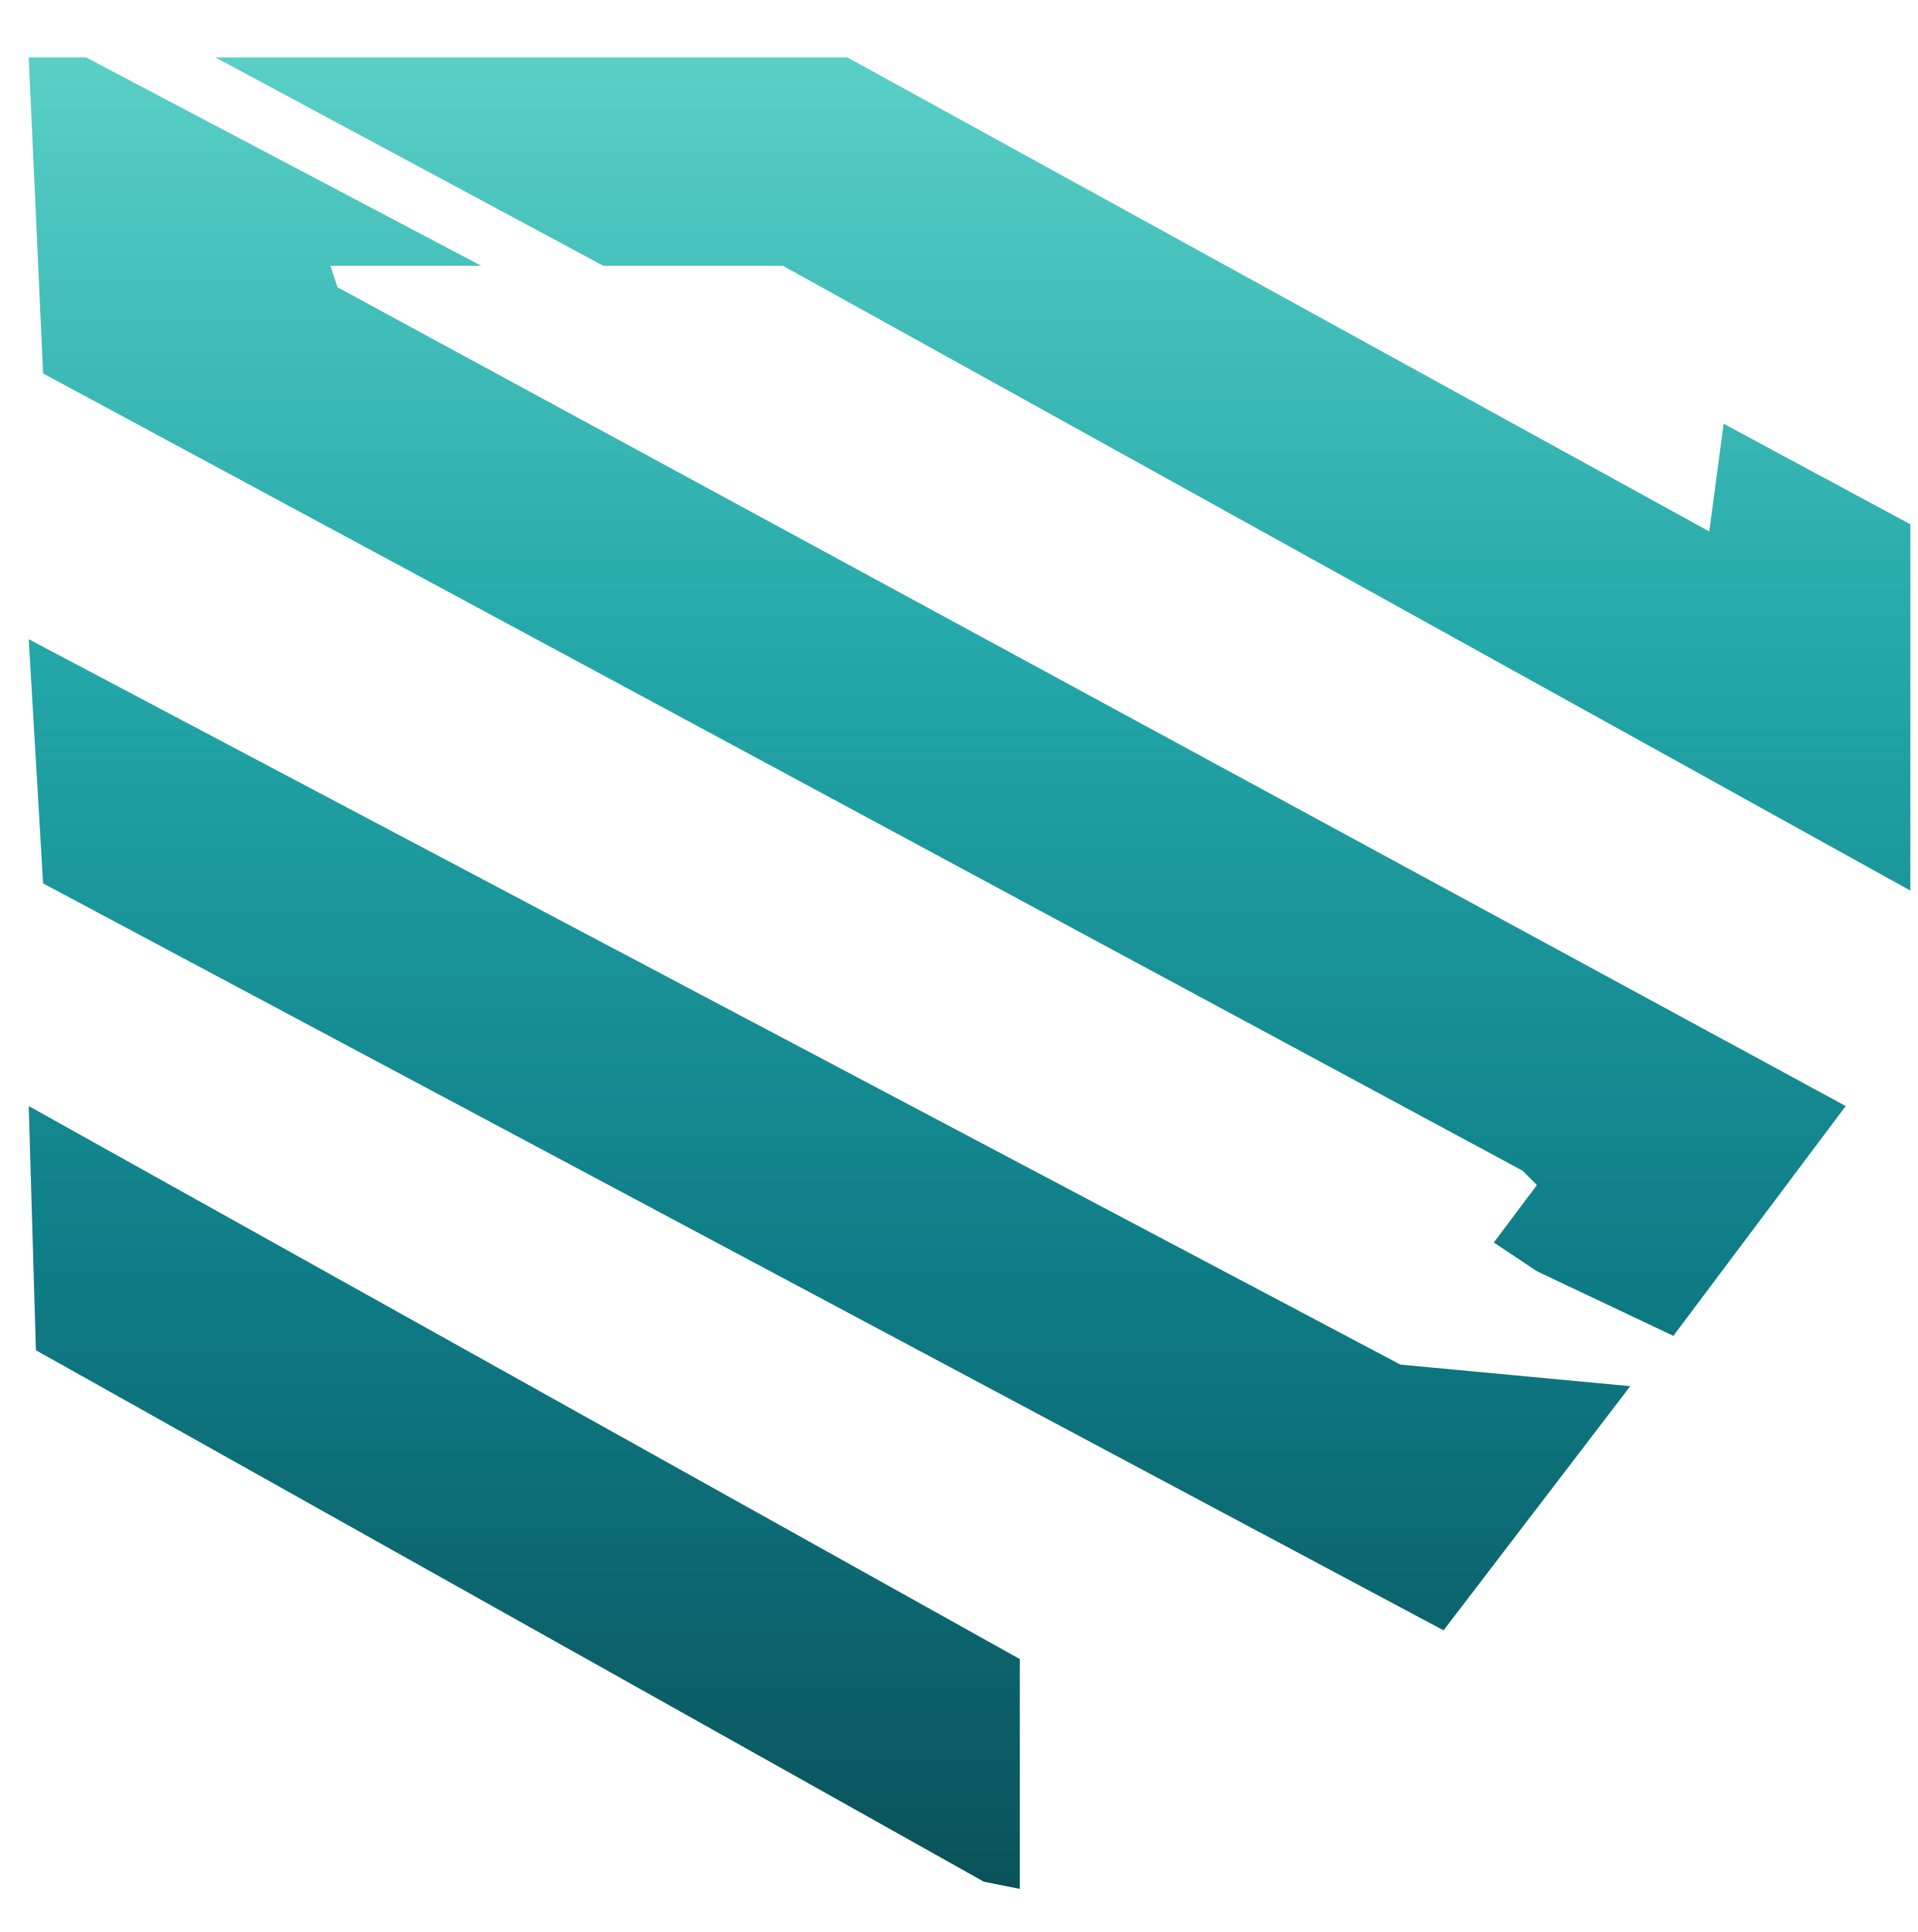
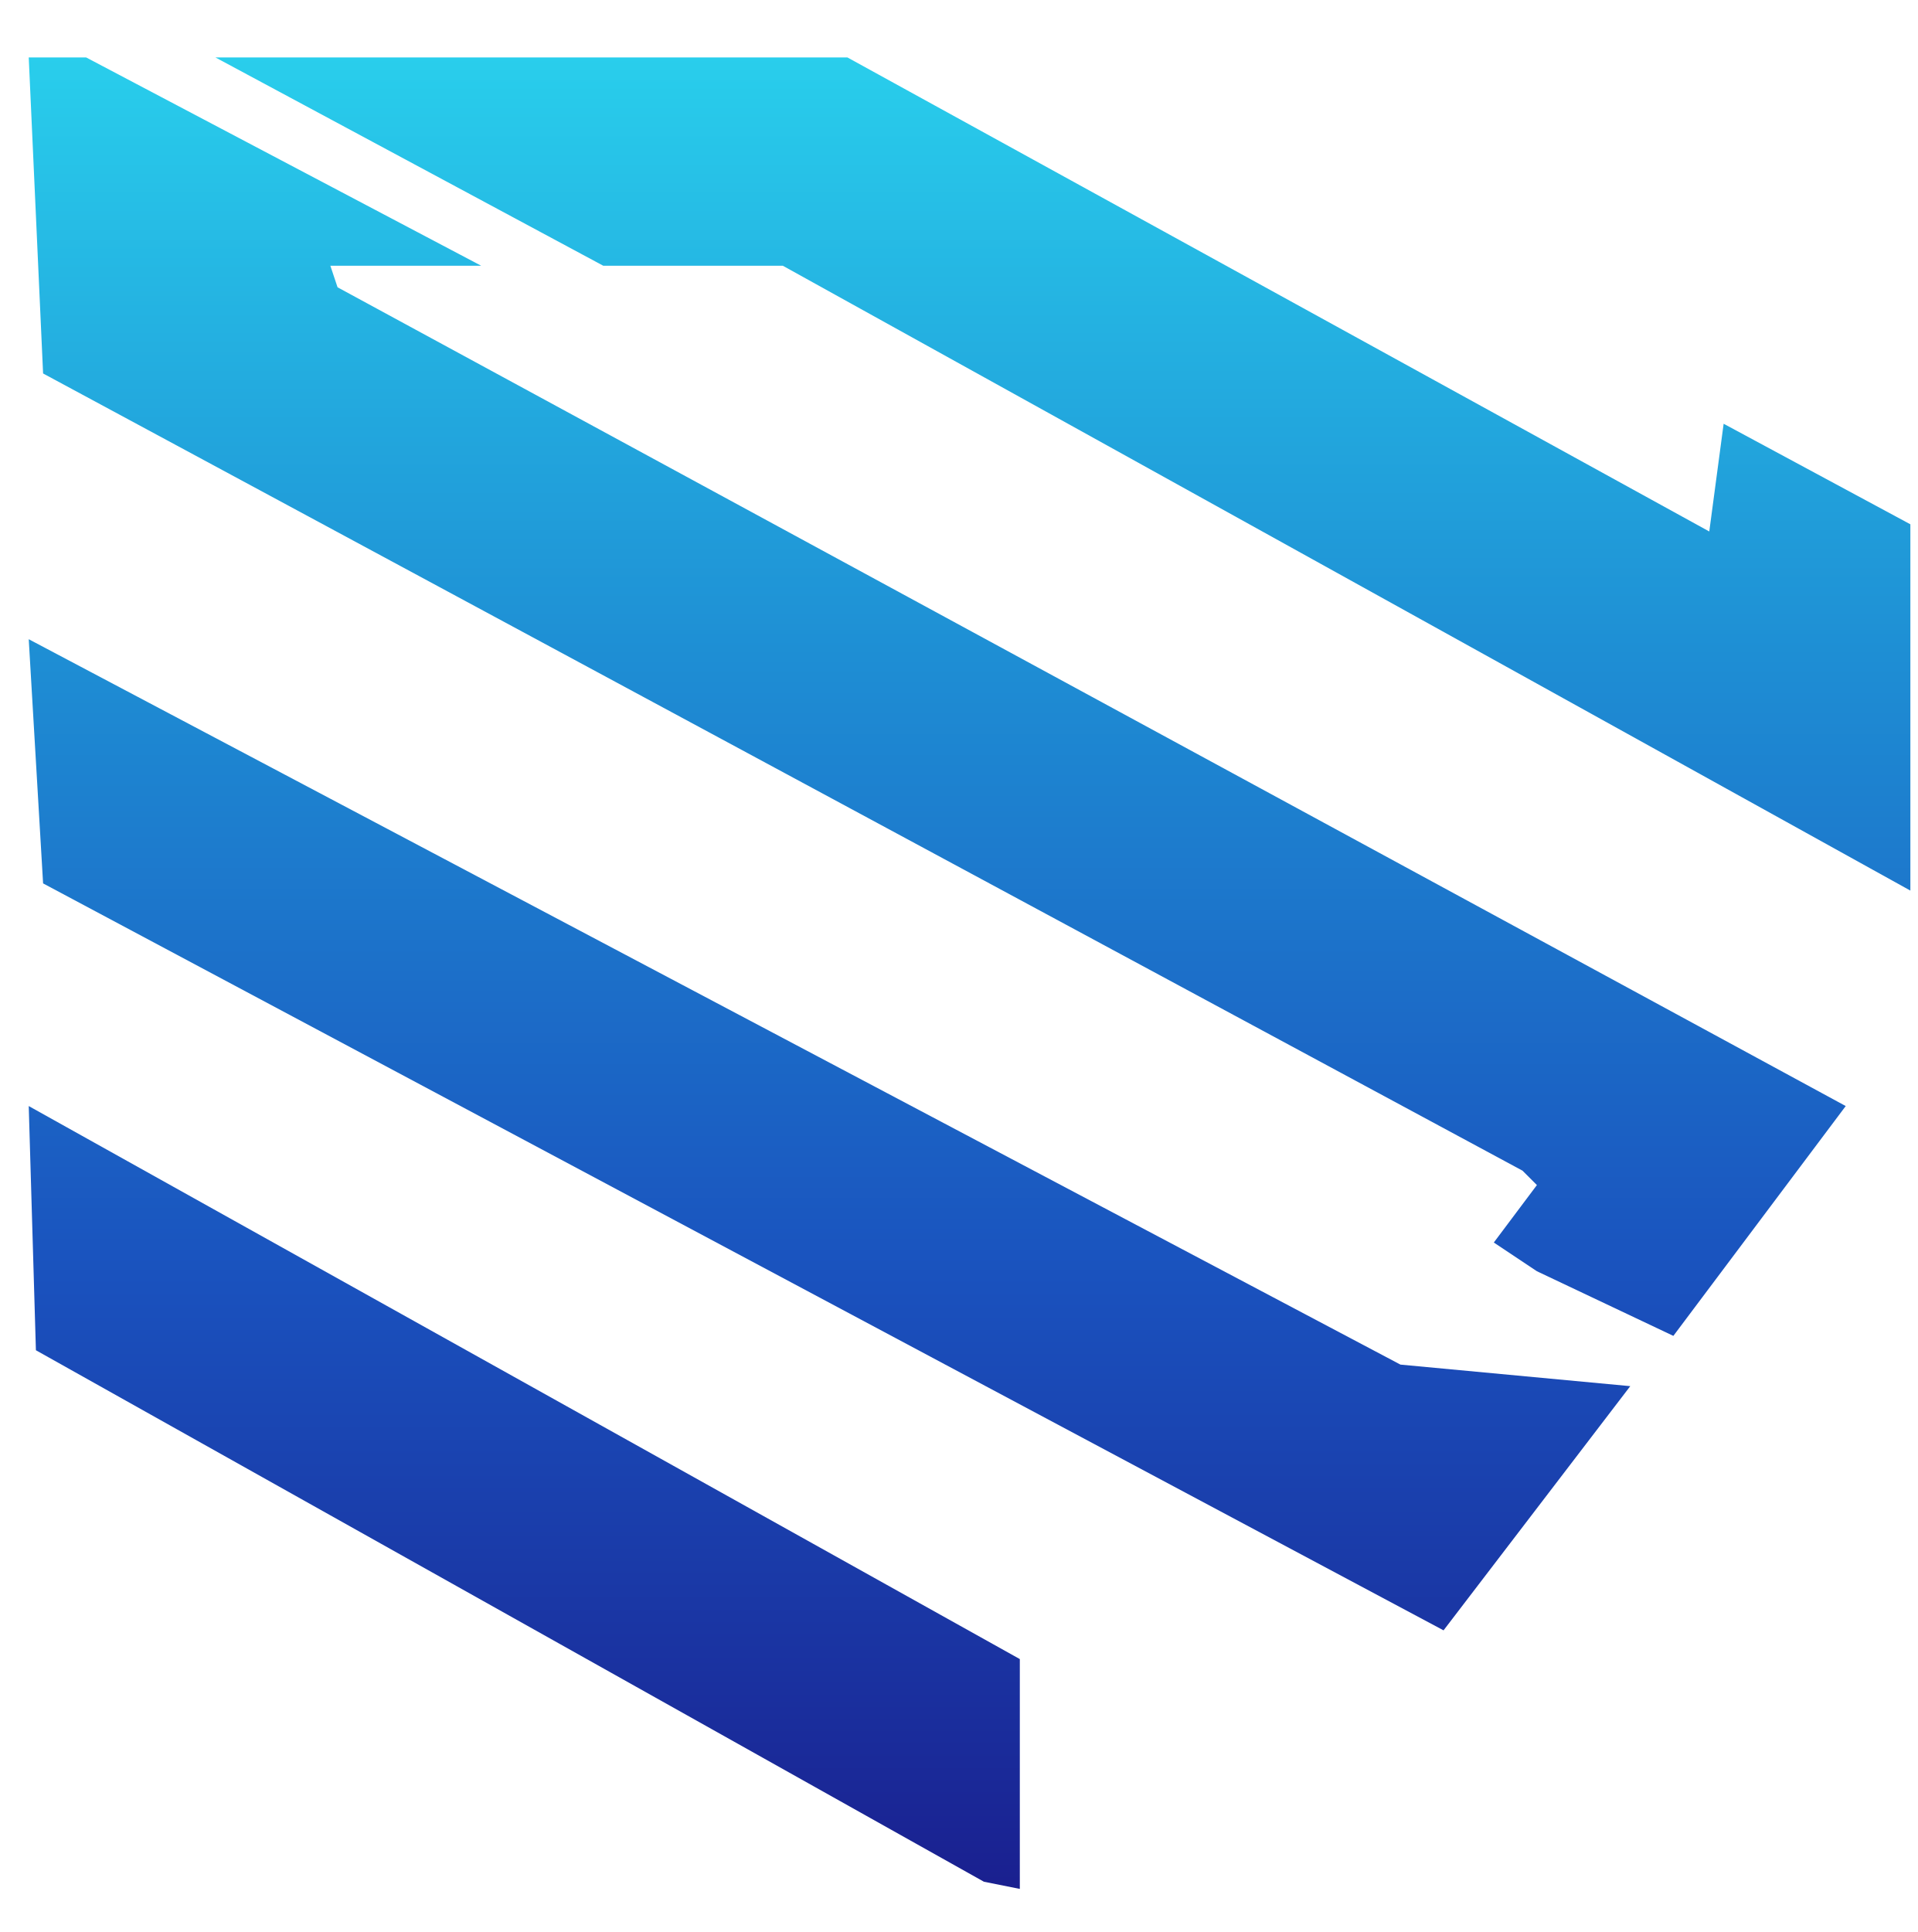
<svg xmlns="http://www.w3.org/2000/svg" viewBox="0 0 267 269">
  <defs>
    <linearGradient id="g" gradientUnits="userSpaceOnUse" x1="0" y1="0" x2="0" y2="269">
-       <stop offset="0" stop-color="#5fd3c9" />
-       <stop offset="0.34" stop-color="#23a7a8" />
-       <stop offset="0.66" stop-color="#0e7c86" />
-       <stop offset="1" stop-color="#0a4f57" />
+       <stop offset="0" stop-color="#2ad4ee" />
+       <stop offset="0.34" stop-color="#1e8ed4" />
+       <stop offset="0.66" stop-color="#1a52be" />
+       <stop offset="1" stop-color="#1a1c8c" />
    </linearGradient>
  </defs>
  <polygon points="4,154 5,188 137,262 142,263 142,231" fill="url(#g)" />
  <polygon points="4,89 6,123 201,227 227,193 195,190" fill="url(#g)" />
  <polygon points="4,8 12,8 67,37 46,37 47,40 257,154 233,186 214,177 208,173 214,165 212,163 6,52" fill="url(#g)" />
  <polygon points="30,8 118,8 238,74 240,59 266,73 266,124 109,37 84,37" fill="url(#g)" />
</svg>
